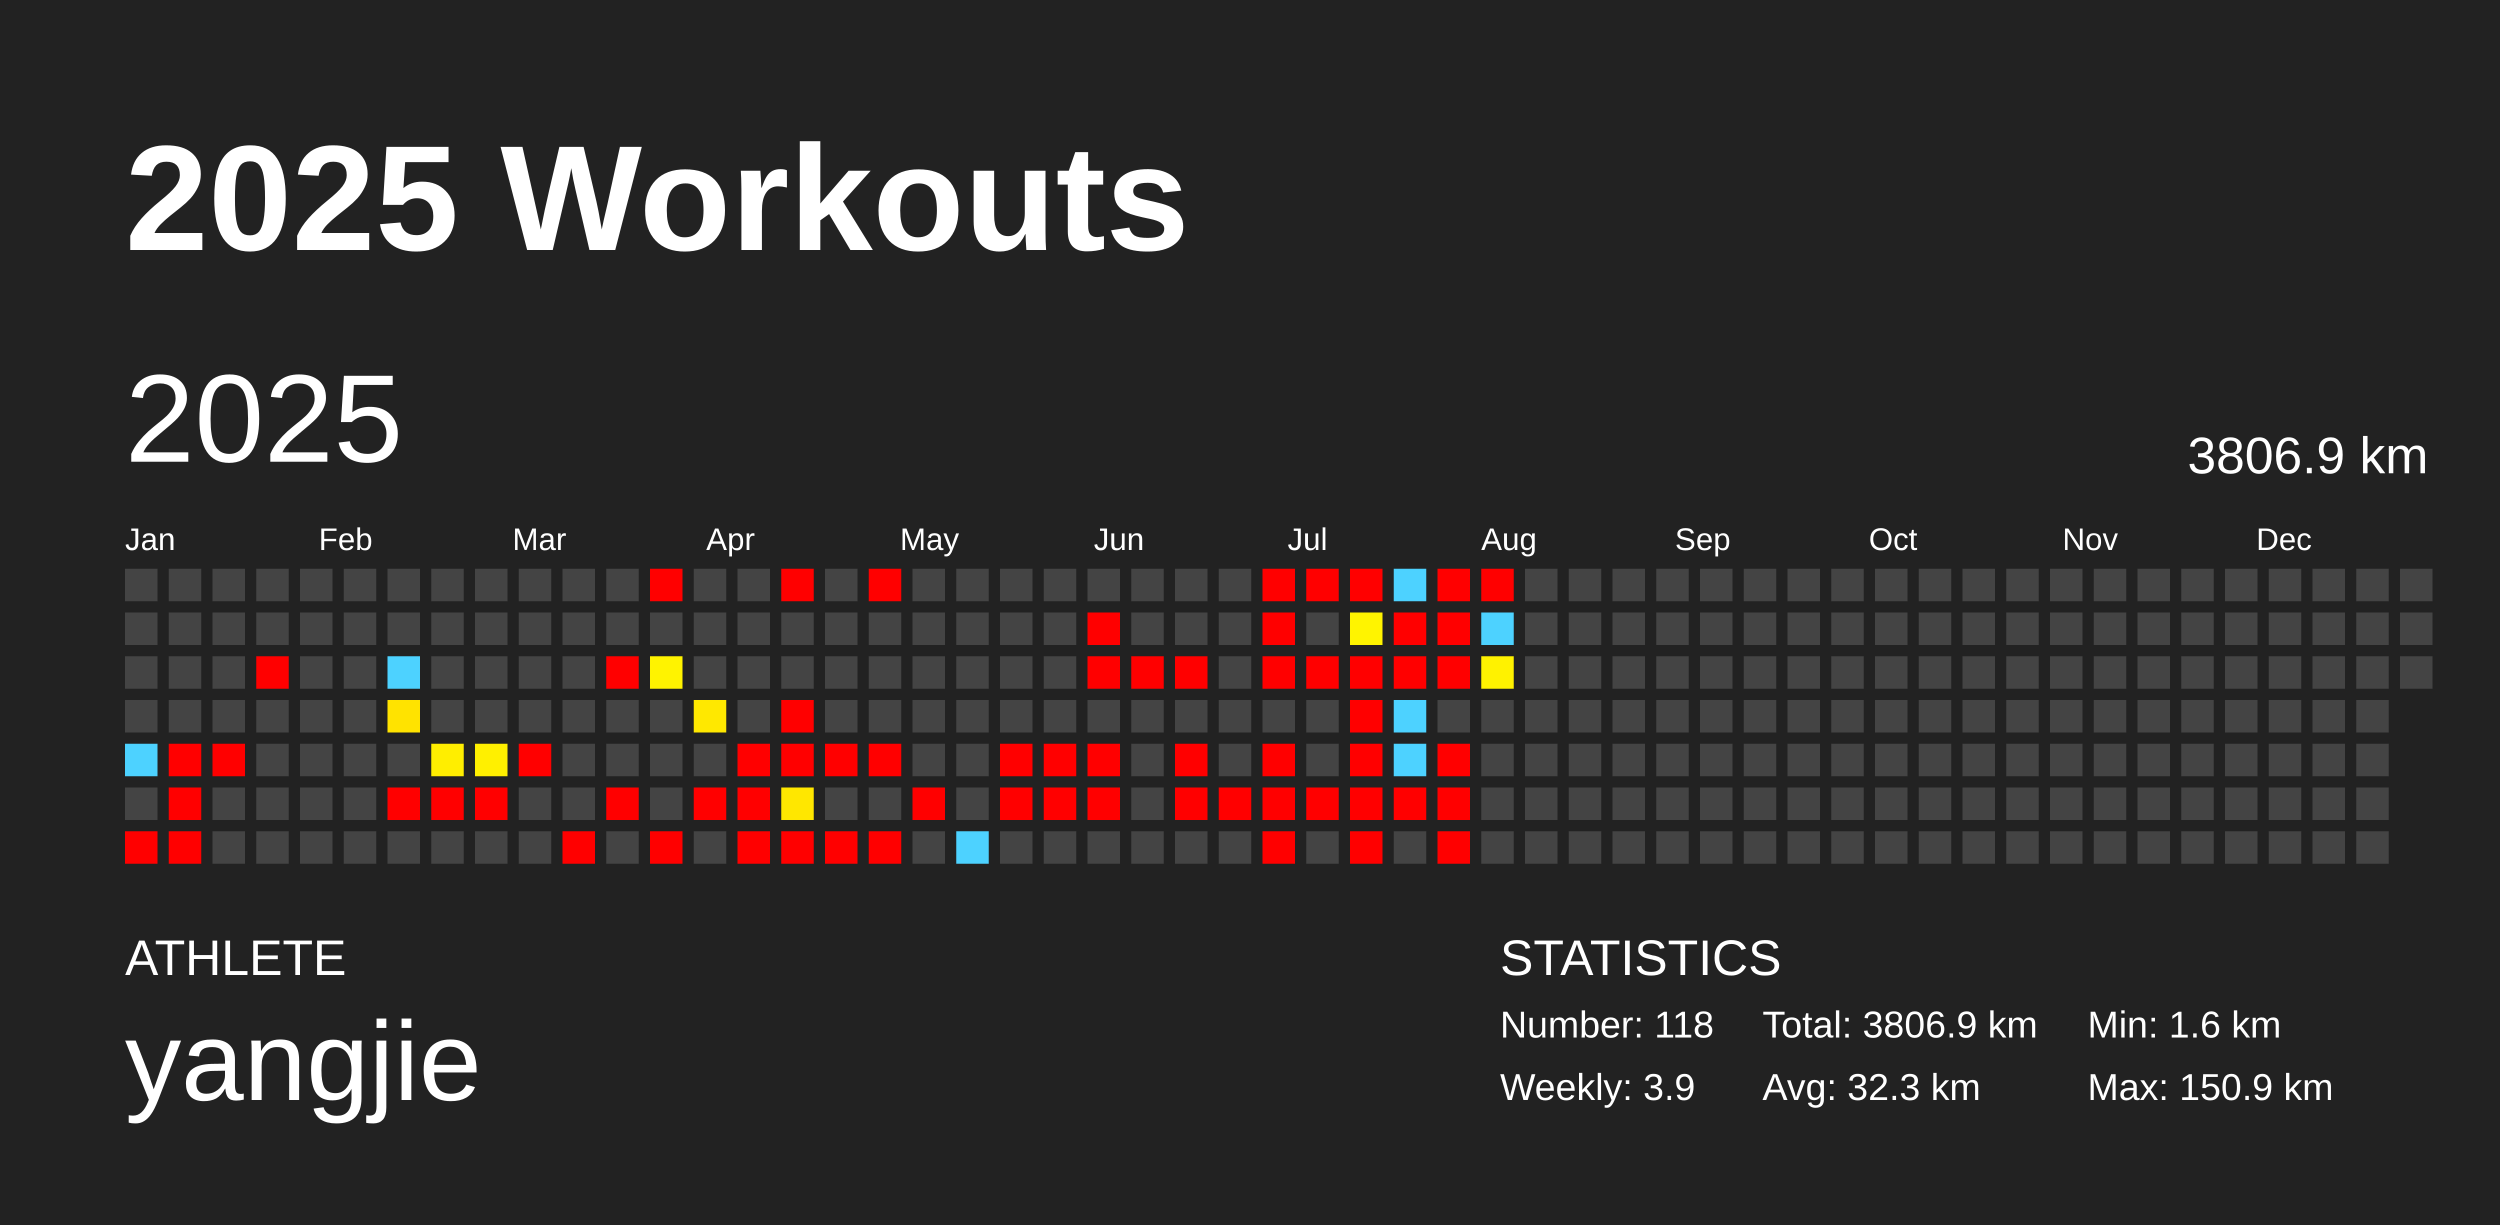
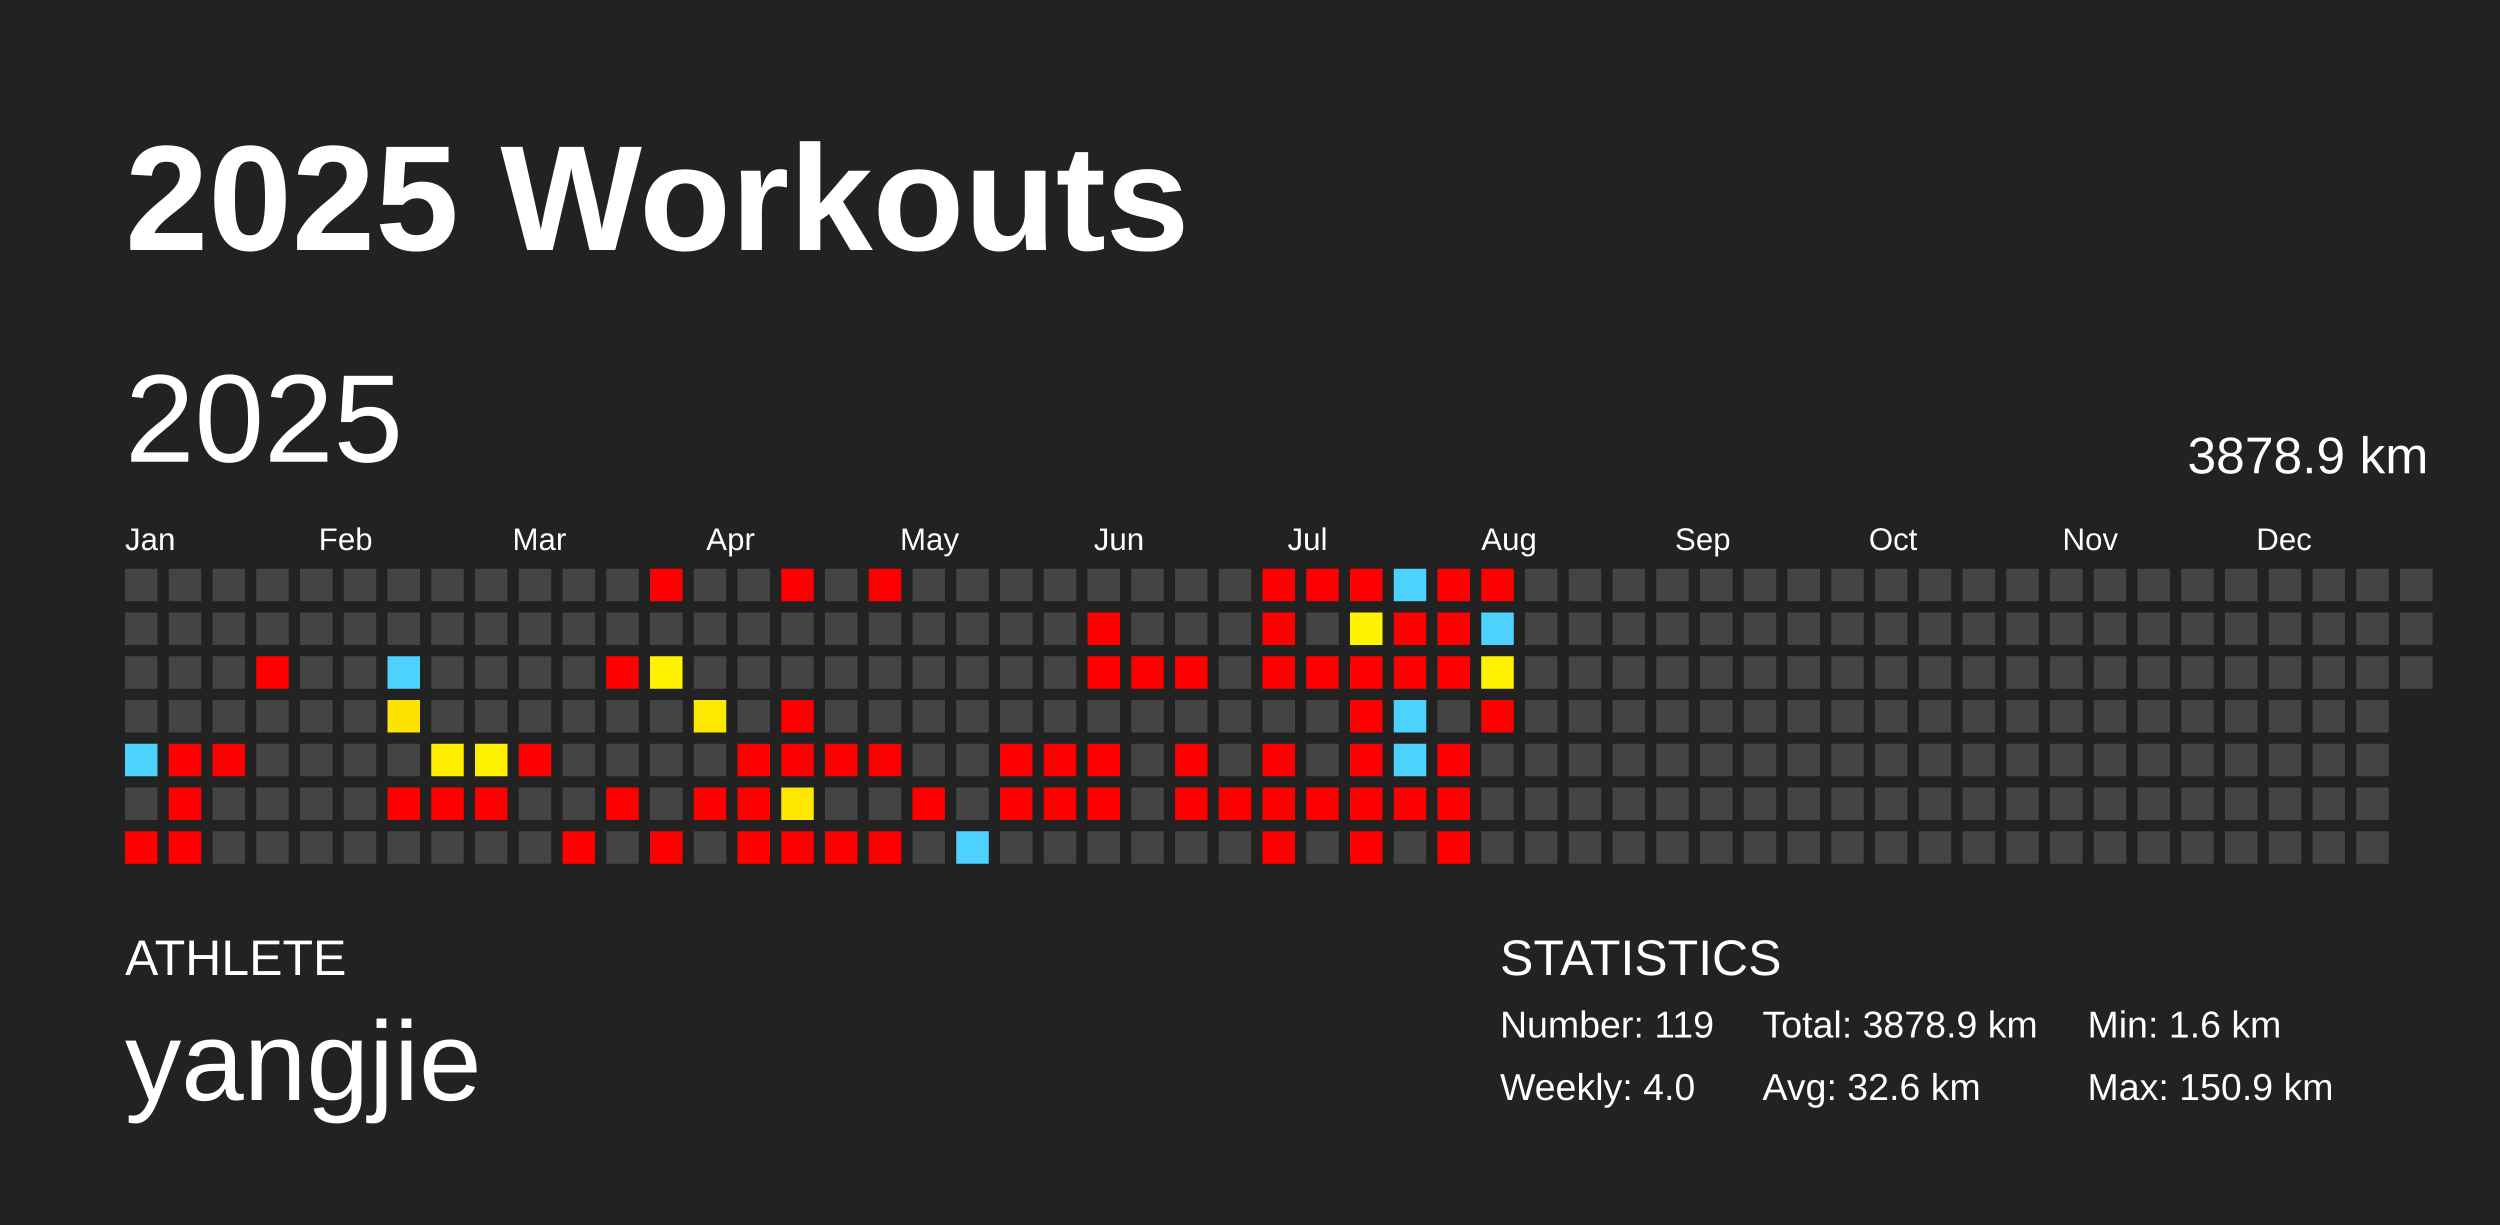
<svg xmlns="http://www.w3.org/2000/svg" baseProfile="full" height="98mm" version="1.1" viewBox="0,0,200,98" width="200mm">
  <defs />
  <rect fill="#222222" height="98" width="200" x="0" y="0" />
  <text fill="#FFFFFF" style="font-size:12px; font-family:Arial; font-weight:bold;" x="10" y="20">2025 Workouts</text>
  <text fill="#FFFFFF" style="font-size:4px; font-family:Arial" x="10" y="78">ATHLETE</text>
  <text fill="#FFFFFF" style="font-size:9px; font-family:Arial" x="10" y="88">yangjie</text>
  <text fill="#FFFFFF" style="font-size:4px; font-family:Arial" x="120" y="78">STATISTICS</text>
-   <text fill="#FFFFFF" style="font-size:3px; font-family:Arial" x="120" y="83">Number: 118</text>
-   <text fill="#FFFFFF" style="font-size:3px; font-family:Arial" x="120" y="88">Weekly: 3.9</text>
-   <text fill="#FFFFFF" style="font-size:3px; font-family:Arial" x="141" y="83">Total: 3806.9 km</text>
-   <text fill="#FFFFFF" style="font-size:3px; font-family:Arial" x="141" y="88">Avg: 32.3 km</text>
+   <text fill="#FFFFFF" style="font-size:3px; font-family:Arial" x="120" y="83">Number: 119</text>
+   <text fill="#FFFFFF" style="font-size:3px; font-family:Arial" x="120" y="88">Weekly: 4.0</text>
+   <text fill="#FFFFFF" style="font-size:3px; font-family:Arial" x="141" y="83">Total: 3878.9 km</text>
+   <text fill="#FFFFFF" style="font-size:3px; font-family:Arial" x="141" y="88">Avg: 32.6 km</text>
  <text fill="#FFFFFF" style="font-size:3px; font-family:Arial" x="167" y="83">Min: 1.6 km</text>
  <text fill="#FFFFFF" style="font-size:3px; font-family:Arial" x="167" y="88">Max: 150.9 km</text>
  <text dominant-baseline="hanging" fill="#FFFFFF" style="font-size:10.0px; font-family:Arial;" x="10" y="30">2025</text>
-   <text dominant-baseline="hanging" fill="#FFFFFF" style="font-size:4.125px; font-family:Arial;" x="175" y="35">3806.9 km</text>
+   <text dominant-baseline="hanging" fill="#FFFFFF" style="font-size:4.125px; font-family:Arial;" x="175" y="35">3878.9 km</text>
  <text fill="#FFFFFF" style="font-size:2.5px; font-family:Arial" x="10.0" y="44">Jan</text>
  <text fill="#FFFFFF" style="font-size:2.5px; font-family:Arial" x="25.5" y="44">Feb</text>
  <text fill="#FFFFFF" style="font-size:2.5px; font-family:Arial" x="41.0" y="44">Mar</text>
  <text fill="#FFFFFF" style="font-size:2.5px; font-family:Arial" x="56.5" y="44">Apr</text>
  <text fill="#FFFFFF" style="font-size:2.5px; font-family:Arial" x="72.0" y="44">May</text>
  <text fill="#FFFFFF" style="font-size:2.5px; font-family:Arial" x="87.5" y="44">Jun</text>
  <text fill="#FFFFFF" style="font-size:2.5px; font-family:Arial" x="103.0" y="44">Jul</text>
  <text fill="#FFFFFF" style="font-size:2.5px; font-family:Arial" x="118.5" y="44">Aug</text>
  <text fill="#FFFFFF" style="font-size:2.5px; font-family:Arial" x="134.0" y="44">Sep</text>
  <text fill="#FFFFFF" style="font-size:2.5px; font-family:Arial" x="149.5" y="44">Oct</text>
  <text fill="#FFFFFF" style="font-size:2.5px; font-family:Arial" x="165.0" y="44">Nov</text>
  <text fill="#FFFFFF" style="font-size:2.5px; font-family:Arial" x="180.5" y="44">Dec</text>
  <rect fill="#444444" height="2.6" width="2.6" x="10.0" y="45.5" />
  <rect fill="#444444" height="2.6" width="2.6" x="10.0" y="49.0" />
  <rect fill="#444444" height="2.6" width="2.6" x="10.0" y="52.5" />
  <rect fill="#444444" height="2.6" width="2.6" x="10.0" y="56.0" />
  <rect fill="#4dd2ff" height="2.6" width="2.6" x="10.0" y="59.5" />
  <rect fill="#444444" height="2.6" width="2.6" x="10.0" y="63.0" />
  <rect fill="red" height="2.6" width="2.6" x="10.0" y="66.5" />
  <rect fill="#444444" height="2.6" width="2.6" x="13.5" y="45.5" />
  <rect fill="#444444" height="2.6" width="2.6" x="13.5" y="49.0" />
  <rect fill="#444444" height="2.6" width="2.6" x="13.5" y="52.5" />
  <rect fill="#444444" height="2.6" width="2.6" x="13.5" y="56.0" />
  <rect fill="red" height="2.6" width="2.6" x="13.5" y="59.5" />
  <rect fill="red" height="2.6" width="2.6" x="13.5" y="63.0" />
  <rect fill="red" height="2.6" width="2.6" x="13.5" y="66.5" />
  <rect fill="#444444" height="2.6" width="2.6" x="17.0" y="45.5" />
  <rect fill="#444444" height="2.6" width="2.6" x="17.0" y="49.0" />
  <rect fill="#444444" height="2.6" width="2.6" x="17.0" y="52.5" />
  <rect fill="#444444" height="2.6" width="2.6" x="17.0" y="56.0" />
  <rect fill="red" height="2.6" width="2.6" x="17.0" y="59.5" />
  <rect fill="#444444" height="2.6" width="2.6" x="17.0" y="63.0" />
  <rect fill="#444444" height="2.6" width="2.6" x="17.0" y="66.5" />
  <rect fill="#444444" height="2.6" width="2.6" x="20.5" y="45.5" />
  <rect fill="#444444" height="2.6" width="2.6" x="20.5" y="49.0" />
  <rect fill="red" height="2.6" width="2.6" x="20.5" y="52.5" />
  <rect fill="#444444" height="2.6" width="2.6" x="20.5" y="56.0" />
  <rect fill="#444444" height="2.6" width="2.6" x="20.5" y="59.5" />
  <rect fill="#444444" height="2.6" width="2.6" x="20.5" y="63.0" />
  <rect fill="#444444" height="2.6" width="2.6" x="20.5" y="66.5" />
  <rect fill="#444444" height="2.6" width="2.6" x="24.0" y="45.5" />
  <rect fill="#444444" height="2.6" width="2.6" x="24.0" y="49.0" />
  <rect fill="#444444" height="2.6" width="2.6" x="24.0" y="52.5" />
  <rect fill="#444444" height="2.6" width="2.6" x="24.0" y="56.0" />
  <rect fill="#444444" height="2.6" width="2.6" x="24.0" y="59.5" />
  <rect fill="#444444" height="2.6" width="2.6" x="24.0" y="63.0" />
  <rect fill="#444444" height="2.6" width="2.6" x="24.0" y="66.5" />
  <rect fill="#444444" height="2.6" width="2.6" x="27.5" y="45.5" />
  <rect fill="#444444" height="2.6" width="2.6" x="27.5" y="49.0" />
  <rect fill="#444444" height="2.6" width="2.6" x="27.5" y="52.5" />
  <rect fill="#444444" height="2.6" width="2.6" x="27.5" y="56.0" />
  <rect fill="#444444" height="2.6" width="2.6" x="27.5" y="59.5" />
  <rect fill="#444444" height="2.6" width="2.6" x="27.5" y="63.0" />
  <rect fill="#444444" height="2.6" width="2.6" x="27.5" y="66.5" />
  <rect fill="#444444" height="2.6" width="2.6" x="31.0" y="45.5" />
  <rect fill="#444444" height="2.6" width="2.6" x="31.0" y="49.0" />
  <rect fill="#4dd2ff" height="2.6" width="2.6" x="31.0" y="52.5" />
  <rect fill="#ffe300" height="2.6" width="2.6" x="31.0" y="56.0" />
  <rect fill="#444444" height="2.6" width="2.6" x="31.0" y="59.5" />
  <rect fill="red" height="2.6" width="2.6" x="31.0" y="63.0" />
  <rect fill="#444444" height="2.6" width="2.6" x="31.0" y="66.5" />
  <rect fill="#444444" height="2.6" width="2.6" x="34.5" y="45.5" />
  <rect fill="#444444" height="2.6" width="2.6" x="34.5" y="49.0" />
  <rect fill="#444444" height="2.6" width="2.6" x="34.5" y="52.5" />
  <rect fill="#444444" height="2.6" width="2.6" x="34.5" y="56.0" />
  <rect fill="#ffee00" height="2.6" width="2.6" x="34.5" y="59.5" />
  <rect fill="red" height="2.6" width="2.6" x="34.5" y="63.0" />
  <rect fill="#444444" height="2.6" width="2.6" x="34.5" y="66.5" />
  <rect fill="#444444" height="2.6" width="2.6" x="38.0" y="45.5" />
  <rect fill="#444444" height="2.6" width="2.6" x="38.0" y="49.0" />
  <rect fill="#444444" height="2.6" width="2.6" x="38.0" y="52.5" />
  <rect fill="#444444" height="2.6" width="2.6" x="38.0" y="56.0" />
  <rect fill="#fff000" height="2.6" width="2.6" x="38.0" y="59.5" />
  <rect fill="red" height="2.6" width="2.6" x="38.0" y="63.0" />
  <rect fill="#444444" height="2.6" width="2.6" x="38.0" y="66.5" />
  <rect fill="#444444" height="2.6" width="2.6" x="41.5" y="45.5" />
  <rect fill="#444444" height="2.6" width="2.6" x="41.5" y="49.0" />
  <rect fill="#444444" height="2.6" width="2.6" x="41.5" y="52.5" />
  <rect fill="#444444" height="2.6" width="2.6" x="41.5" y="56.0" />
  <rect fill="red" height="2.6" width="2.6" x="41.5" y="59.5" />
  <rect fill="#444444" height="2.6" width="2.6" x="41.5" y="63.0" />
  <rect fill="#444444" height="2.6" width="2.6" x="41.5" y="66.5" />
  <rect fill="#444444" height="2.6" width="2.6" x="45.0" y="45.5" />
  <rect fill="#444444" height="2.6" width="2.6" x="45.0" y="49.0" />
  <rect fill="#444444" height="2.6" width="2.6" x="45.0" y="52.5" />
  <rect fill="#444444" height="2.6" width="2.6" x="45.0" y="56.0" />
  <rect fill="#444444" height="2.6" width="2.6" x="45.0" y="59.5" />
  <rect fill="#444444" height="2.6" width="2.6" x="45.0" y="63.0" />
  <rect fill="red" height="2.6" width="2.6" x="45.0" y="66.5" />
  <rect fill="#444444" height="2.6" width="2.6" x="48.5" y="45.5" />
  <rect fill="#444444" height="2.6" width="2.6" x="48.5" y="49.0" />
  <rect fill="red" height="2.6" width="2.6" x="48.5" y="52.5" />
  <rect fill="#444444" height="2.6" width="2.6" x="48.5" y="56.0" />
  <rect fill="#444444" height="2.6" width="2.6" x="48.5" y="59.5" />
  <rect fill="red" height="2.6" width="2.6" x="48.5" y="63.0" />
  <rect fill="#444444" height="2.6" width="2.6" x="48.5" y="66.5" />
  <rect fill="red" height="2.6" width="2.6" x="52.0" y="45.5" />
  <rect fill="#444444" height="2.6" width="2.6" x="52.0" y="49.0" />
  <rect fill="#fff300" height="2.6" width="2.6" x="52.0" y="52.5" />
  <rect fill="#444444" height="2.6" width="2.6" x="52.0" y="56.0" />
  <rect fill="#444444" height="2.6" width="2.6" x="52.0" y="59.5" />
  <rect fill="#444444" height="2.6" width="2.6" x="52.0" y="63.0" />
  <rect fill="red" height="2.6" width="2.6" x="52.0" y="66.5" />
  <rect fill="#444444" height="2.6" width="2.6" x="55.5" y="45.5" />
  <rect fill="#444444" height="2.6" width="2.6" x="55.5" y="49.0" />
  <rect fill="#444444" height="2.6" width="2.6" x="55.5" y="52.5" />
  <rect fill="#ffe800" height="2.6" width="2.6" x="55.5" y="56.0" />
  <rect fill="#444444" height="2.6" width="2.6" x="55.5" y="59.5" />
  <rect fill="red" height="2.6" width="2.6" x="55.5" y="63.0" />
  <rect fill="#444444" height="2.6" width="2.6" x="55.5" y="66.5" />
  <rect fill="#444444" height="2.6" width="2.6" x="59.0" y="45.5" />
  <rect fill="#444444" height="2.6" width="2.6" x="59.0" y="49.0" />
  <rect fill="#444444" height="2.6" width="2.6" x="59.0" y="52.5" />
  <rect fill="#444444" height="2.6" width="2.6" x="59.0" y="56.0" />
  <rect fill="red" height="2.6" width="2.6" x="59.0" y="59.5" />
  <rect fill="red" height="2.6" width="2.6" x="59.0" y="63.0" />
  <rect fill="red" height="2.6" width="2.6" x="59.0" y="66.5" />
  <rect fill="red" height="2.6" width="2.6" x="62.5" y="45.5" />
  <rect fill="#444444" height="2.6" width="2.6" x="62.5" y="49.0" />
  <rect fill="#444444" height="2.6" width="2.6" x="62.5" y="52.5" />
  <rect fill="red" height="2.6" width="2.6" x="62.5" y="56.0" />
  <rect fill="red" height="2.6" width="2.6" x="62.5" y="59.5" />
  <rect fill="#ffe700" height="2.6" width="2.6" x="62.5" y="63.0" />
  <rect fill="red" height="2.6" width="2.6" x="62.5" y="66.5" />
  <rect fill="#444444" height="2.6" width="2.6" x="66.0" y="45.5" />
  <rect fill="#444444" height="2.6" width="2.6" x="66.0" y="49.0" />
  <rect fill="#444444" height="2.6" width="2.6" x="66.0" y="52.5" />
  <rect fill="#444444" height="2.6" width="2.6" x="66.0" y="56.0" />
  <rect fill="red" height="2.6" width="2.6" x="66.0" y="59.5" />
  <rect fill="#444444" height="2.6" width="2.6" x="66.0" y="63.0" />
  <rect fill="red" height="2.6" width="2.6" x="66.0" y="66.5" />
  <rect fill="red" height="2.6" width="2.6" x="69.5" y="45.5" />
  <rect fill="#444444" height="2.6" width="2.6" x="69.5" y="49.0" />
  <rect fill="#444444" height="2.6" width="2.6" x="69.5" y="52.5" />
  <rect fill="#444444" height="2.6" width="2.6" x="69.5" y="56.0" />
  <rect fill="red" height="2.6" width="2.6" x="69.5" y="59.5" />
  <rect fill="#444444" height="2.6" width="2.6" x="69.5" y="63.0" />
  <rect fill="red" height="2.6" width="2.6" x="69.5" y="66.5" />
  <rect fill="#444444" height="2.6" width="2.6" x="73.0" y="45.5" />
  <rect fill="#444444" height="2.6" width="2.6" x="73.0" y="49.0" />
  <rect fill="#444444" height="2.6" width="2.6" x="73.0" y="52.5" />
  <rect fill="#444444" height="2.6" width="2.6" x="73.0" y="56.0" />
  <rect fill="#444444" height="2.6" width="2.6" x="73.0" y="59.5" />
  <rect fill="red" height="2.6" width="2.6" x="73.0" y="63.0" />
  <rect fill="#444444" height="2.6" width="2.6" x="73.0" y="66.5" />
  <rect fill="#444444" height="2.6" width="2.6" x="76.5" y="45.5" />
  <rect fill="#444444" height="2.6" width="2.6" x="76.5" y="49.0" />
  <rect fill="#444444" height="2.6" width="2.6" x="76.5" y="52.5" />
  <rect fill="#444444" height="2.6" width="2.6" x="76.5" y="56.0" />
  <rect fill="#444444" height="2.6" width="2.6" x="76.5" y="59.5" />
  <rect fill="#444444" height="2.6" width="2.6" x="76.5" y="63.0" />
  <rect fill="#4dd2ff" height="2.6" width="2.6" x="76.5" y="66.5" />
  <rect fill="#444444" height="2.6" width="2.6" x="80.0" y="45.5" />
  <rect fill="#444444" height="2.6" width="2.6" x="80.0" y="49.0" />
  <rect fill="#444444" height="2.6" width="2.6" x="80.0" y="52.5" />
  <rect fill="#444444" height="2.6" width="2.6" x="80.0" y="56.0" />
  <rect fill="red" height="2.6" width="2.6" x="80.0" y="59.5" />
  <rect fill="red" height="2.6" width="2.6" x="80.0" y="63.0" />
  <rect fill="#444444" height="2.6" width="2.6" x="80.0" y="66.5" />
  <rect fill="#444444" height="2.6" width="2.6" x="83.5" y="45.5" />
  <rect fill="#444444" height="2.6" width="2.6" x="83.5" y="49.0" />
  <rect fill="#444444" height="2.6" width="2.6" x="83.5" y="52.5" />
  <rect fill="#444444" height="2.6" width="2.6" x="83.5" y="56.0" />
  <rect fill="red" height="2.6" width="2.6" x="83.5" y="59.5" />
  <rect fill="red" height="2.6" width="2.6" x="83.5" y="63.0" />
  <rect fill="#444444" height="2.6" width="2.6" x="83.5" y="66.5" />
  <rect fill="#444444" height="2.6" width="2.6" x="87.0" y="45.5" />
  <rect fill="red" height="2.6" width="2.6" x="87.0" y="49.0" />
  <rect fill="red" height="2.6" width="2.6" x="87.0" y="52.5" />
  <rect fill="#444444" height="2.6" width="2.6" x="87.0" y="56.0" />
  <rect fill="red" height="2.6" width="2.6" x="87.0" y="59.5" />
  <rect fill="red" height="2.6" width="2.6" x="87.0" y="63.0" />
  <rect fill="#444444" height="2.6" width="2.6" x="87.0" y="66.5" />
  <rect fill="#444444" height="2.6" width="2.6" x="90.5" y="45.5" />
  <rect fill="#444444" height="2.6" width="2.6" x="90.5" y="49.0" />
  <rect fill="red" height="2.6" width="2.6" x="90.5" y="52.5" />
  <rect fill="#444444" height="2.6" width="2.6" x="90.5" y="56.0" />
  <rect fill="#444444" height="2.6" width="2.6" x="90.5" y="59.5" />
  <rect fill="#444444" height="2.6" width="2.6" x="90.5" y="63.0" />
  <rect fill="#444444" height="2.6" width="2.6" x="90.5" y="66.5" />
  <rect fill="#444444" height="2.6" width="2.6" x="94.0" y="45.5" />
  <rect fill="#444444" height="2.6" width="2.6" x="94.0" y="49.0" />
  <rect fill="red" height="2.6" width="2.6" x="94.0" y="52.5" />
  <rect fill="#444444" height="2.6" width="2.6" x="94.0" y="56.0" />
  <rect fill="red" height="2.6" width="2.6" x="94.0" y="59.5" />
  <rect fill="red" height="2.6" width="2.6" x="94.0" y="63.0" />
  <rect fill="#444444" height="2.6" width="2.6" x="94.0" y="66.5" />
  <rect fill="#444444" height="2.6" width="2.6" x="97.5" y="45.5" />
  <rect fill="#444444" height="2.6" width="2.6" x="97.5" y="49.0" />
  <rect fill="#444444" height="2.6" width="2.6" x="97.5" y="52.5" />
  <rect fill="#444444" height="2.6" width="2.6" x="97.5" y="56.0" />
  <rect fill="#444444" height="2.6" width="2.6" x="97.5" y="59.5" />
  <rect fill="red" height="2.6" width="2.6" x="97.5" y="63.0" />
  <rect fill="#444444" height="2.6" width="2.6" x="97.5" y="66.5" />
  <rect fill="red" height="2.6" width="2.6" x="101.0" y="45.5" />
  <rect fill="red" height="2.6" width="2.6" x="101.0" y="49.0" />
  <rect fill="red" height="2.6" width="2.6" x="101.0" y="52.5" />
  <rect fill="#444444" height="2.6" width="2.6" x="101.0" y="56.0" />
  <rect fill="red" height="2.6" width="2.6" x="101.0" y="59.5" />
  <rect fill="red" height="2.6" width="2.6" x="101.0" y="63.0" />
  <rect fill="red" height="2.6" width="2.6" x="101.0" y="66.5" />
  <rect fill="red" height="2.6" width="2.6" x="104.5" y="45.5" />
  <rect fill="#444444" height="2.6" width="2.6" x="104.5" y="49.0" />
  <rect fill="red" height="2.6" width="2.6" x="104.5" y="52.5" />
  <rect fill="#444444" height="2.6" width="2.6" x="104.5" y="56.0" />
  <rect fill="#444444" height="2.6" width="2.6" x="104.5" y="59.5" />
  <rect fill="red" height="2.6" width="2.6" x="104.5" y="63.0" />
  <rect fill="#444444" height="2.6" width="2.6" x="104.5" y="66.5" />
  <rect fill="red" height="2.6" width="2.6" x="108.0" y="45.5" />
  <rect fill="#fff400" height="2.6" width="2.6" x="108.0" y="49.0" />
  <rect fill="red" height="2.6" width="2.6" x="108.0" y="52.5" />
  <rect fill="red" height="2.6" width="2.6" x="108.0" y="56.0" />
  <rect fill="red" height="2.6" width="2.6" x="108.0" y="59.5" />
  <rect fill="red" height="2.6" width="2.6" x="108.0" y="63.0" />
  <rect fill="red" height="2.6" width="2.6" x="108.0" y="66.5" />
  <rect fill="#4dd2ff" height="2.6" width="2.6" x="111.5" y="45.5" />
  <rect fill="red" height="2.6" width="2.6" x="111.5" y="49.0" />
  <rect fill="red" height="2.6" width="2.6" x="111.5" y="52.5" />
  <rect fill="#4dd2ff" height="2.6" width="2.6" x="111.5" y="56.0" />
  <rect fill="#4dd2ff" height="2.6" width="2.6" x="111.5" y="59.5" />
  <rect fill="red" height="2.6" width="2.6" x="111.5" y="63.0" />
  <rect fill="#444444" height="2.6" width="2.6" x="111.5" y="66.5" />
  <rect fill="red" height="2.6" width="2.6" x="115.0" y="45.5" />
  <rect fill="red" height="2.6" width="2.6" x="115.0" y="49.0" />
  <rect fill="red" height="2.6" width="2.6" x="115.0" y="52.5" />
  <rect fill="#444444" height="2.6" width="2.6" x="115.0" y="56.0" />
  <rect fill="red" height="2.6" width="2.6" x="115.0" y="59.5" />
  <rect fill="red" height="2.6" width="2.6" x="115.0" y="63.0" />
  <rect fill="red" height="2.6" width="2.6" x="115.0" y="66.5" />
  <rect fill="red" height="2.6" width="2.6" x="118.5" y="45.5" />
  <rect fill="#4dd2ff" height="2.6" width="2.6" x="118.5" y="49.0" />
  <rect fill="#fff200" height="2.6" width="2.6" x="118.5" y="52.5" />
-   <rect fill="#444444" height="2.6" width="2.6" x="118.5" y="56.0" />
+   <rect fill="red" height="2.6" width="2.6" x="118.5" y="56.0" />
  <rect fill="#444444" height="2.6" width="2.6" x="118.5" y="59.5" />
  <rect fill="#444444" height="2.6" width="2.6" x="118.5" y="63.0" />
  <rect fill="#444444" height="2.6" width="2.6" x="118.5" y="66.5" />
  <rect fill="#444444" height="2.6" width="2.6" x="122.0" y="45.5" />
  <rect fill="#444444" height="2.6" width="2.6" x="122.0" y="49.0" />
  <rect fill="#444444" height="2.6" width="2.6" x="122.0" y="52.5" />
  <rect fill="#444444" height="2.6" width="2.6" x="122.0" y="56.0" />
  <rect fill="#444444" height="2.6" width="2.6" x="122.0" y="59.5" />
  <rect fill="#444444" height="2.6" width="2.6" x="122.0" y="63.0" />
  <rect fill="#444444" height="2.6" width="2.6" x="122.0" y="66.5" />
  <rect fill="#444444" height="2.6" width="2.6" x="125.5" y="45.5" />
  <rect fill="#444444" height="2.6" width="2.6" x="125.5" y="49.0" />
  <rect fill="#444444" height="2.6" width="2.6" x="125.5" y="52.5" />
  <rect fill="#444444" height="2.6" width="2.6" x="125.5" y="56.0" />
  <rect fill="#444444" height="2.6" width="2.6" x="125.5" y="59.5" />
  <rect fill="#444444" height="2.6" width="2.6" x="125.5" y="63.0" />
  <rect fill="#444444" height="2.6" width="2.6" x="125.5" y="66.5" />
  <rect fill="#444444" height="2.6" width="2.6" x="129.0" y="45.5" />
  <rect fill="#444444" height="2.6" width="2.6" x="129.0" y="49.0" />
  <rect fill="#444444" height="2.6" width="2.6" x="129.0" y="52.5" />
  <rect fill="#444444" height="2.6" width="2.6" x="129.0" y="56.0" />
  <rect fill="#444444" height="2.6" width="2.6" x="129.0" y="59.5" />
  <rect fill="#444444" height="2.6" width="2.6" x="129.0" y="63.0" />
  <rect fill="#444444" height="2.6" width="2.6" x="129.0" y="66.5" />
  <rect fill="#444444" height="2.6" width="2.6" x="132.5" y="45.5" />
  <rect fill="#444444" height="2.6" width="2.6" x="132.5" y="49.0" />
  <rect fill="#444444" height="2.6" width="2.6" x="132.5" y="52.5" />
  <rect fill="#444444" height="2.6" width="2.6" x="132.5" y="56.0" />
  <rect fill="#444444" height="2.6" width="2.6" x="132.5" y="59.5" />
  <rect fill="#444444" height="2.6" width="2.6" x="132.5" y="63.0" />
  <rect fill="#444444" height="2.6" width="2.6" x="132.5" y="66.5" />
  <rect fill="#444444" height="2.6" width="2.6" x="136.0" y="45.5" />
  <rect fill="#444444" height="2.6" width="2.6" x="136.0" y="49.0" />
  <rect fill="#444444" height="2.6" width="2.6" x="136.0" y="52.5" />
  <rect fill="#444444" height="2.6" width="2.6" x="136.0" y="56.0" />
  <rect fill="#444444" height="2.6" width="2.6" x="136.0" y="59.5" />
  <rect fill="#444444" height="2.6" width="2.6" x="136.0" y="63.0" />
  <rect fill="#444444" height="2.6" width="2.6" x="136.0" y="66.5" />
  <rect fill="#444444" height="2.6" width="2.6" x="139.5" y="45.5" />
  <rect fill="#444444" height="2.6" width="2.6" x="139.5" y="49.0" />
  <rect fill="#444444" height="2.6" width="2.6" x="139.5" y="52.5" />
  <rect fill="#444444" height="2.6" width="2.6" x="139.5" y="56.0" />
  <rect fill="#444444" height="2.6" width="2.6" x="139.5" y="59.5" />
  <rect fill="#444444" height="2.6" width="2.6" x="139.5" y="63.0" />
  <rect fill="#444444" height="2.6" width="2.6" x="139.5" y="66.5" />
  <rect fill="#444444" height="2.6" width="2.6" x="143.0" y="45.5" />
  <rect fill="#444444" height="2.6" width="2.6" x="143.0" y="49.0" />
  <rect fill="#444444" height="2.6" width="2.6" x="143.0" y="52.5" />
  <rect fill="#444444" height="2.6" width="2.6" x="143.0" y="56.0" />
  <rect fill="#444444" height="2.6" width="2.6" x="143.0" y="59.5" />
  <rect fill="#444444" height="2.6" width="2.6" x="143.0" y="63.0" />
  <rect fill="#444444" height="2.6" width="2.6" x="143.0" y="66.5" />
  <rect fill="#444444" height="2.6" width="2.6" x="146.5" y="45.5" />
  <rect fill="#444444" height="2.6" width="2.6" x="146.5" y="49.0" />
  <rect fill="#444444" height="2.6" width="2.6" x="146.5" y="52.5" />
  <rect fill="#444444" height="2.6" width="2.6" x="146.5" y="56.0" />
  <rect fill="#444444" height="2.6" width="2.6" x="146.5" y="59.5" />
  <rect fill="#444444" height="2.6" width="2.6" x="146.5" y="63.0" />
  <rect fill="#444444" height="2.6" width="2.6" x="146.5" y="66.5" />
  <rect fill="#444444" height="2.6" width="2.6" x="150.0" y="45.5" />
  <rect fill="#444444" height="2.6" width="2.6" x="150.0" y="49.0" />
  <rect fill="#444444" height="2.6" width="2.6" x="150.0" y="52.5" />
  <rect fill="#444444" height="2.6" width="2.6" x="150.0" y="56.0" />
  <rect fill="#444444" height="2.6" width="2.6" x="150.0" y="59.5" />
  <rect fill="#444444" height="2.6" width="2.6" x="150.0" y="63.0" />
  <rect fill="#444444" height="2.6" width="2.6" x="150.0" y="66.5" />
  <rect fill="#444444" height="2.6" width="2.6" x="153.5" y="45.5" />
  <rect fill="#444444" height="2.6" width="2.6" x="153.5" y="49.0" />
  <rect fill="#444444" height="2.6" width="2.6" x="153.5" y="52.5" />
  <rect fill="#444444" height="2.6" width="2.6" x="153.5" y="56.0" />
  <rect fill="#444444" height="2.6" width="2.6" x="153.5" y="59.5" />
  <rect fill="#444444" height="2.6" width="2.6" x="153.5" y="63.0" />
  <rect fill="#444444" height="2.6" width="2.6" x="153.5" y="66.5" />
  <rect fill="#444444" height="2.6" width="2.6" x="157.0" y="45.5" />
  <rect fill="#444444" height="2.6" width="2.6" x="157.0" y="49.0" />
  <rect fill="#444444" height="2.6" width="2.6" x="157.0" y="52.5" />
  <rect fill="#444444" height="2.6" width="2.6" x="157.0" y="56.0" />
  <rect fill="#444444" height="2.6" width="2.6" x="157.0" y="59.5" />
  <rect fill="#444444" height="2.6" width="2.6" x="157.0" y="63.0" />
  <rect fill="#444444" height="2.6" width="2.6" x="157.0" y="66.5" />
  <rect fill="#444444" height="2.6" width="2.6" x="160.5" y="45.5" />
  <rect fill="#444444" height="2.6" width="2.6" x="160.5" y="49.0" />
  <rect fill="#444444" height="2.6" width="2.6" x="160.5" y="52.5" />
  <rect fill="#444444" height="2.6" width="2.6" x="160.5" y="56.0" />
  <rect fill="#444444" height="2.6" width="2.6" x="160.5" y="59.5" />
  <rect fill="#444444" height="2.6" width="2.6" x="160.5" y="63.0" />
  <rect fill="#444444" height="2.6" width="2.6" x="160.5" y="66.5" />
  <rect fill="#444444" height="2.6" width="2.6" x="164.0" y="45.5" />
  <rect fill="#444444" height="2.6" width="2.6" x="164.0" y="49.0" />
  <rect fill="#444444" height="2.6" width="2.6" x="164.0" y="52.5" />
  <rect fill="#444444" height="2.6" width="2.6" x="164.0" y="56.0" />
  <rect fill="#444444" height="2.6" width="2.6" x="164.0" y="59.5" />
  <rect fill="#444444" height="2.6" width="2.6" x="164.0" y="63.0" />
  <rect fill="#444444" height="2.6" width="2.6" x="164.0" y="66.5" />
  <rect fill="#444444" height="2.6" width="2.6" x="167.5" y="45.5" />
  <rect fill="#444444" height="2.6" width="2.6" x="167.5" y="49.0" />
  <rect fill="#444444" height="2.6" width="2.6" x="167.5" y="52.5" />
  <rect fill="#444444" height="2.6" width="2.6" x="167.5" y="56.0" />
  <rect fill="#444444" height="2.6" width="2.6" x="167.5" y="59.5" />
  <rect fill="#444444" height="2.6" width="2.6" x="167.5" y="63.0" />
  <rect fill="#444444" height="2.6" width="2.6" x="167.5" y="66.5" />
  <rect fill="#444444" height="2.6" width="2.6" x="171.0" y="45.5" />
  <rect fill="#444444" height="2.6" width="2.6" x="171.0" y="49.0" />
  <rect fill="#444444" height="2.6" width="2.6" x="171.0" y="52.5" />
  <rect fill="#444444" height="2.6" width="2.6" x="171.0" y="56.0" />
  <rect fill="#444444" height="2.6" width="2.6" x="171.0" y="59.5" />
  <rect fill="#444444" height="2.6" width="2.6" x="171.0" y="63.0" />
  <rect fill="#444444" height="2.6" width="2.6" x="171.0" y="66.5" />
  <rect fill="#444444" height="2.6" width="2.6" x="174.5" y="45.5" />
  <rect fill="#444444" height="2.6" width="2.6" x="174.5" y="49.0" />
  <rect fill="#444444" height="2.6" width="2.6" x="174.5" y="52.5" />
  <rect fill="#444444" height="2.6" width="2.6" x="174.5" y="56.0" />
  <rect fill="#444444" height="2.6" width="2.6" x="174.5" y="59.5" />
  <rect fill="#444444" height="2.6" width="2.6" x="174.5" y="63.0" />
  <rect fill="#444444" height="2.6" width="2.6" x="174.5" y="66.5" />
  <rect fill="#444444" height="2.6" width="2.6" x="178.0" y="45.5" />
  <rect fill="#444444" height="2.6" width="2.6" x="178.0" y="49.0" />
  <rect fill="#444444" height="2.6" width="2.6" x="178.0" y="52.5" />
  <rect fill="#444444" height="2.6" width="2.6" x="178.0" y="56.0" />
  <rect fill="#444444" height="2.6" width="2.6" x="178.0" y="59.5" />
  <rect fill="#444444" height="2.6" width="2.6" x="178.0" y="63.0" />
  <rect fill="#444444" height="2.6" width="2.6" x="178.0" y="66.5" />
  <rect fill="#444444" height="2.6" width="2.6" x="181.5" y="45.5" />
  <rect fill="#444444" height="2.6" width="2.6" x="181.5" y="49.0" />
  <rect fill="#444444" height="2.6" width="2.6" x="181.5" y="52.5" />
  <rect fill="#444444" height="2.6" width="2.6" x="181.5" y="56.0" />
  <rect fill="#444444" height="2.6" width="2.6" x="181.5" y="59.5" />
  <rect fill="#444444" height="2.6" width="2.6" x="181.5" y="63.0" />
  <rect fill="#444444" height="2.6" width="2.6" x="181.5" y="66.5" />
  <rect fill="#444444" height="2.6" width="2.6" x="185.0" y="45.5" />
  <rect fill="#444444" height="2.6" width="2.6" x="185.0" y="49.0" />
  <rect fill="#444444" height="2.6" width="2.6" x="185.0" y="52.5" />
  <rect fill="#444444" height="2.6" width="2.6" x="185.0" y="56.0" />
  <rect fill="#444444" height="2.6" width="2.6" x="185.0" y="59.5" />
  <rect fill="#444444" height="2.6" width="2.6" x="185.0" y="63.0" />
  <rect fill="#444444" height="2.6" width="2.6" x="185.0" y="66.5" />
  <rect fill="#444444" height="2.6" width="2.6" x="188.5" y="45.5" />
  <rect fill="#444444" height="2.6" width="2.6" x="188.5" y="49.0" />
  <rect fill="#444444" height="2.6" width="2.6" x="188.5" y="52.5" />
  <rect fill="#444444" height="2.6" width="2.6" x="188.5" y="56.0" />
  <rect fill="#444444" height="2.6" width="2.6" x="188.5" y="59.5" />
  <rect fill="#444444" height="2.6" width="2.6" x="188.5" y="63.0" />
  <rect fill="#444444" height="2.6" width="2.6" x="188.5" y="66.5" />
  <rect fill="#444444" height="2.6" width="2.6" x="192.0" y="45.5" />
  <rect fill="#444444" height="2.6" width="2.6" x="192.0" y="49.0" />
  <rect fill="#444444" height="2.6" width="2.6" x="192.0" y="52.5" />
</svg>
